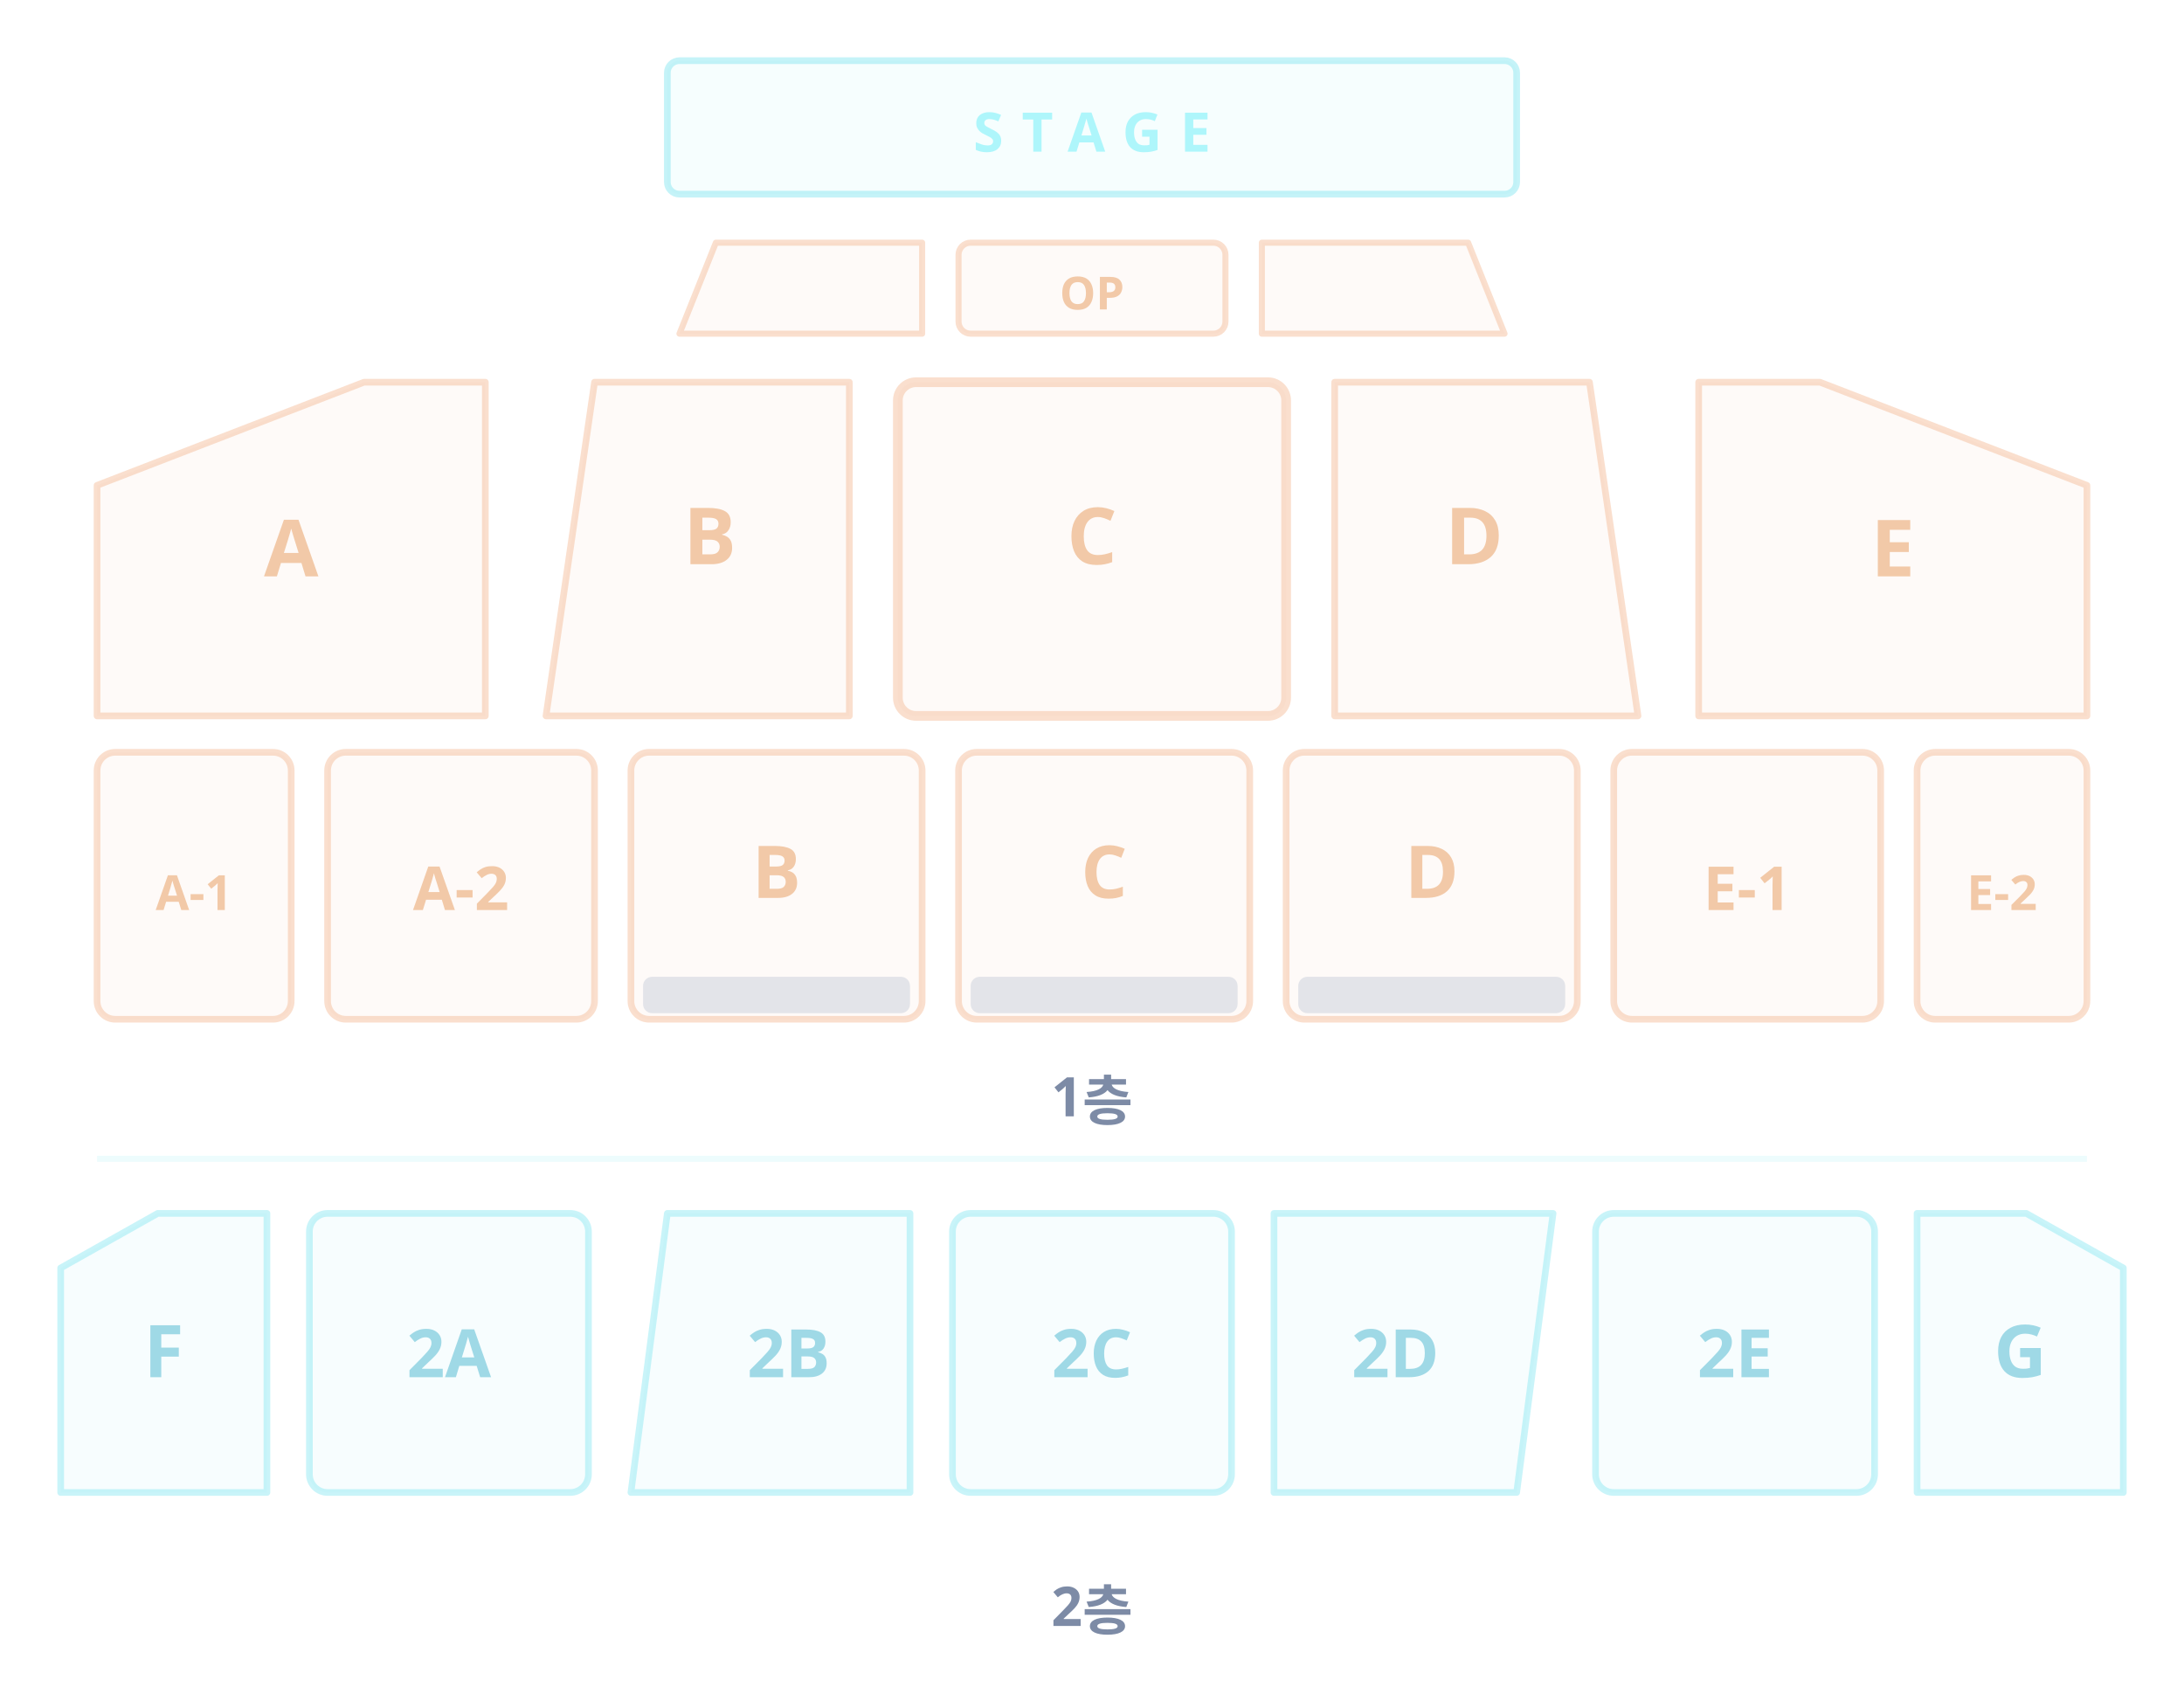
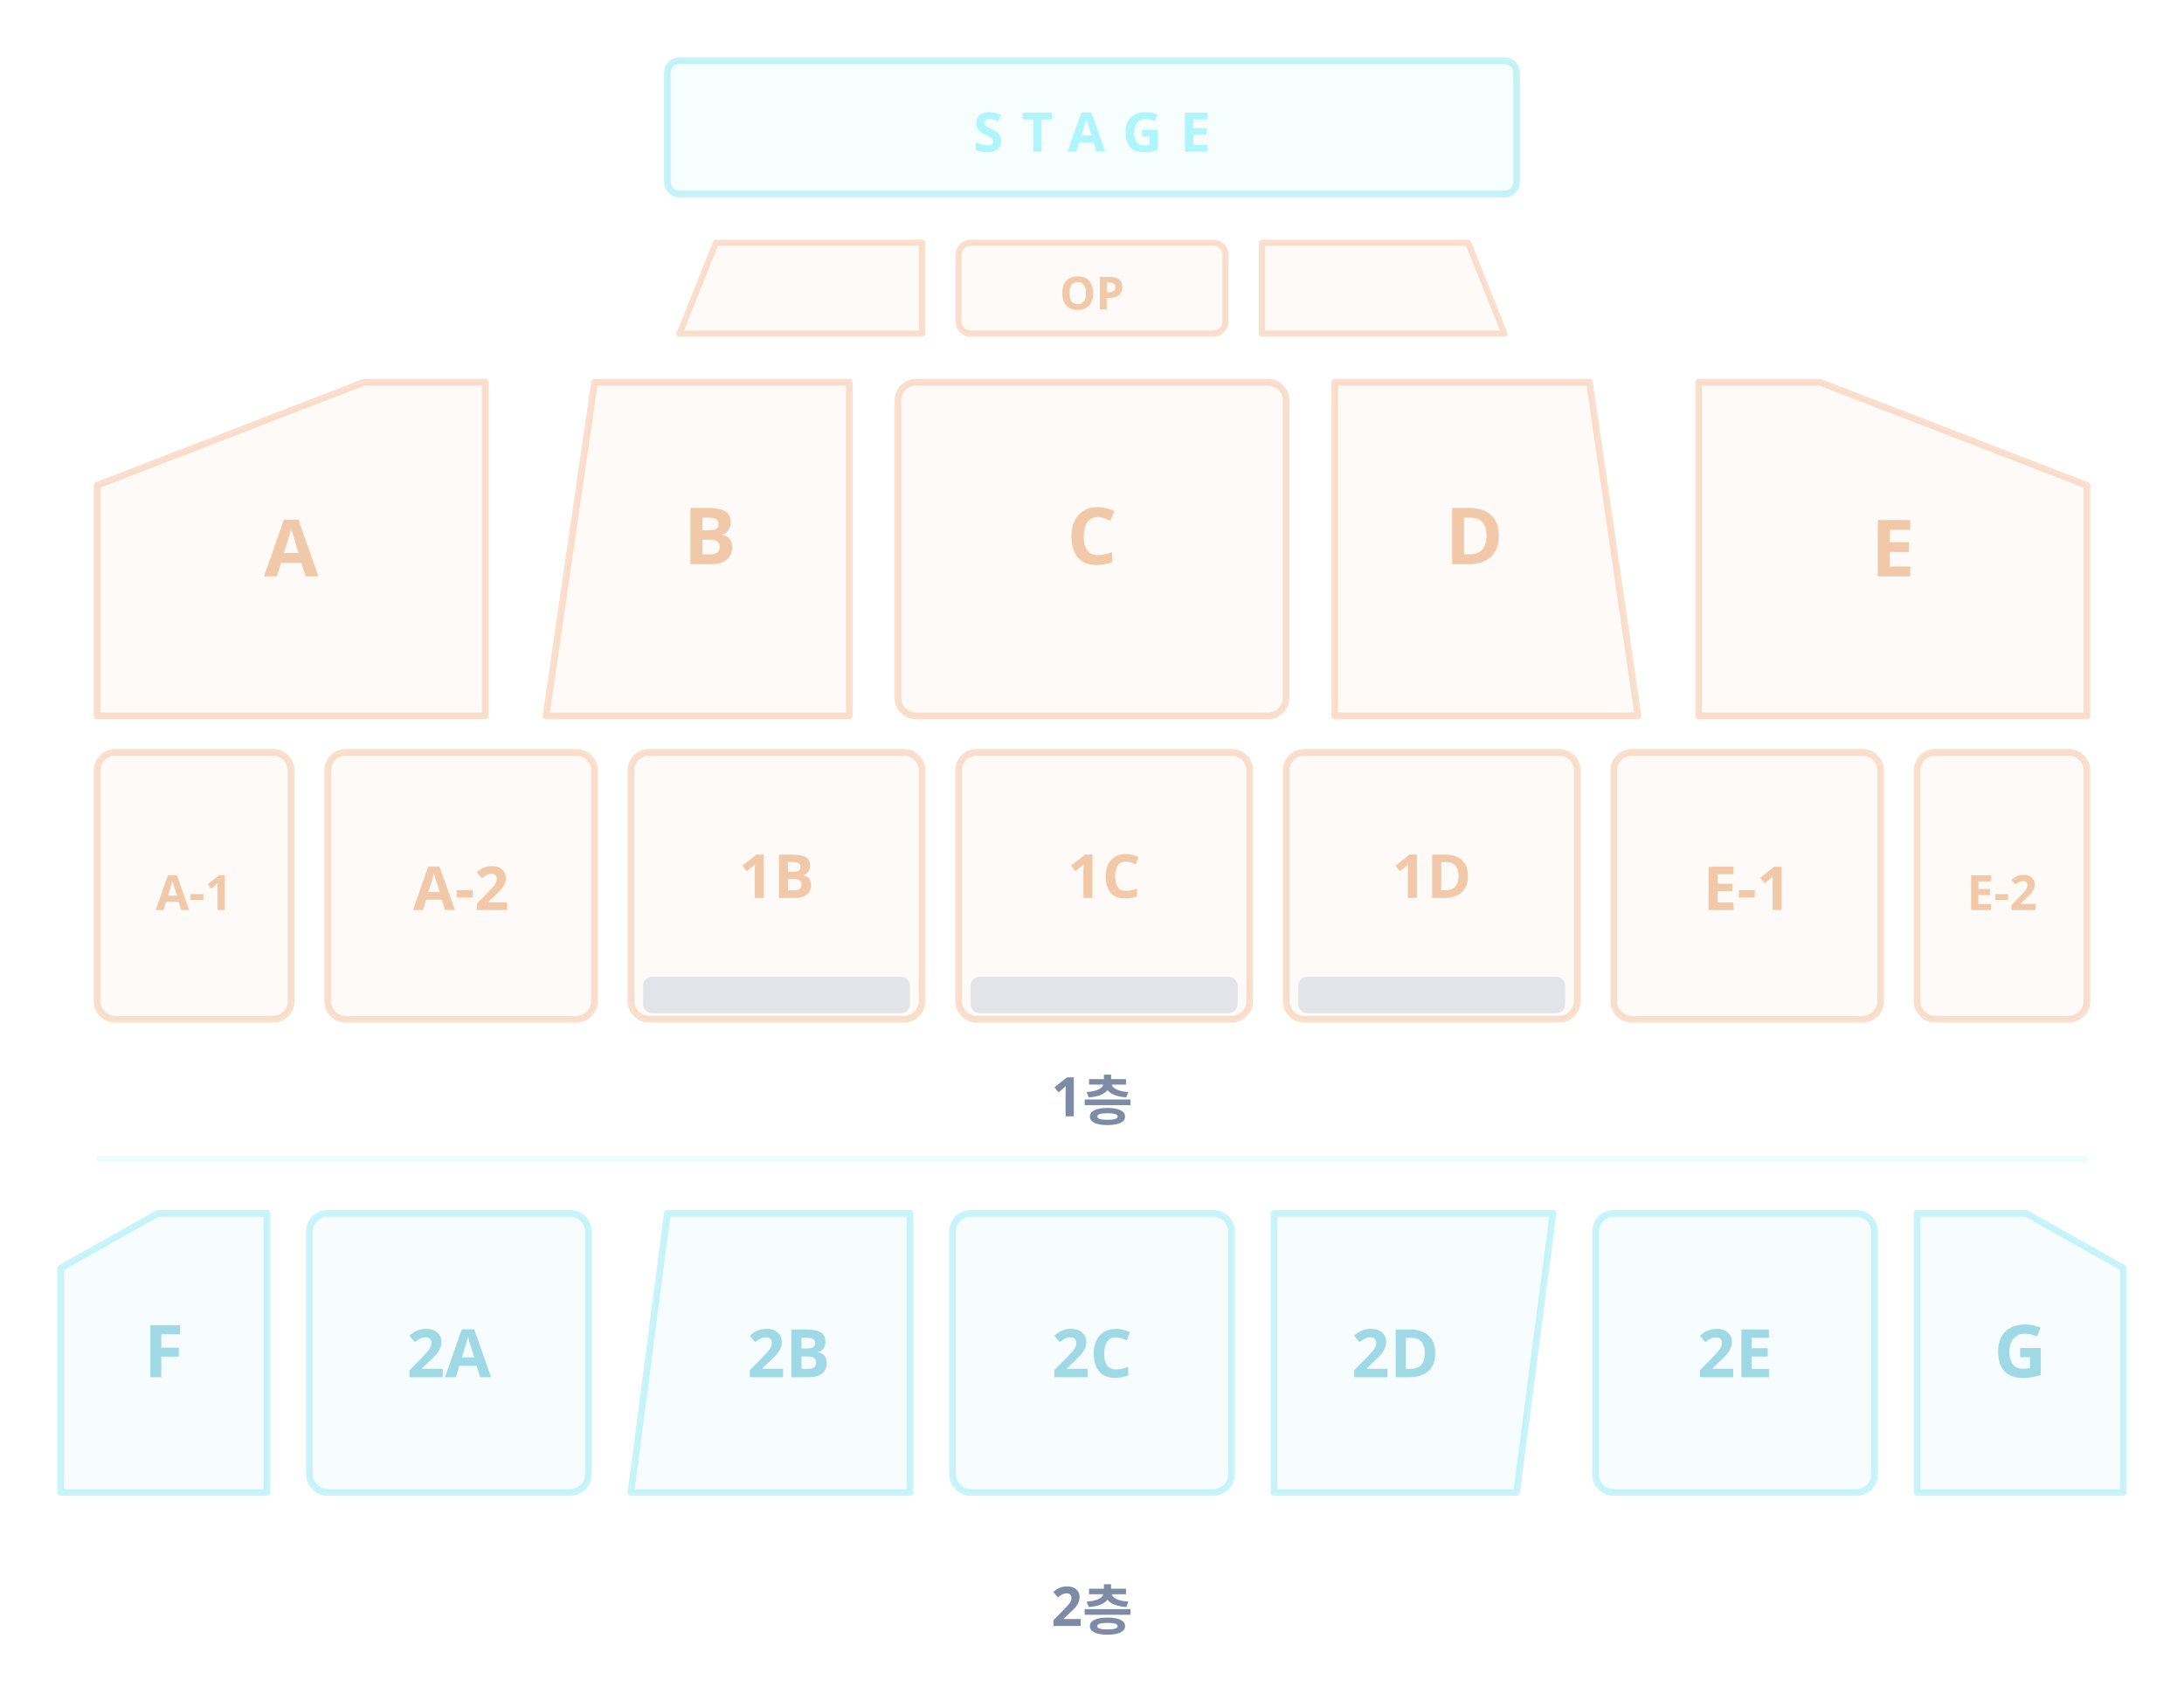
<svg viewBox="0 0 360 278" width="100%" style="display:block">
  <defs>
    <filter id="glowB" x="-60%" y="-60%" width="220%" height="220%">
      <feGaussianBlur stdDeviation="2.4" result="b" />
      <feMerge>
        <feMergeNode in="b" />
        <feMergeNode in="SourceGraphic" />
      </feMerge>
    </filter>
  </defs>
  <rect x="110" y="10" width="140" height="22" rx="2" fill="rgba(127,230,240,0.07)" stroke="rgba(127,230,240,0.45)" stroke-width="1.1" />
  <text x="180" y="25" text-anchor="middle" font-size="9" letter-spacing="3" fill="#aef6fb" font-family="'Space Grotesk',sans-serif" font-weight="700">STAGE</text>
  <path d="M112 55 L118 40 L152 40 L152 55 Z" fill="rgba(242,180,138,0.06)" stroke="rgba(242,180,138,0.42)" stroke-width="1" stroke-linejoin="round" />
  <rect x="158" y="40" width="44" height="15" rx="2" fill="rgba(242,180,138,0.06)" stroke="rgba(242,180,138,0.42)" stroke-width="1" />
  <text x="180" y="51" text-anchor="middle" font-size="7.5" font-weight="700" fill="#f2c9a8" font-family="'Space Grotesk',sans-serif">OP</text>
  <path d="M208 40 L242 40 L248 55 L208 55 Z" fill="rgba(242,180,138,0.06)" stroke="rgba(242,180,138,0.42)" stroke-width="1" stroke-linejoin="round" />
  <path d="M16 118 L16 80 L60 63 L80 63 L80 118 Z" fill="rgba(242,180,138,0.06)" stroke="rgba(242,180,138,0.42)" stroke-width="1.1" stroke-linejoin="round" />
  <text x="48" y="95" text-anchor="middle" font-size="13" font-weight="700" fill="#f2c9a8" font-family="'Space Grotesk',sans-serif">A</text>
  <path d="M90 118 L98 63 L140 63 L140 118 Z" fill="rgba(242,180,138,0.06)" stroke="rgba(242,180,138,0.42)" stroke-width="1.1" stroke-linejoin="round" />
  <text x="117" y="93" text-anchor="middle" font-size="13" font-weight="700" fill="#f2c9a8" font-family="'Space Grotesk',sans-serif">B</text>
-   <rect x="148" y="63" width="64" height="55" rx="3" fill="rgba(242,180,138,0.06)" stroke="rgba(242,180,138,0.42)" stroke-width="1.6" />
+   <rect x="148" y="63" width="64" height="55" rx="3" fill="rgba(242,180,138,0.06)" stroke="rgba(242,180,138,0.42)" stroke-width="1.1" />
  <text x="180" y="93" text-anchor="middle" font-size="13" font-weight="700" fill="#f2c9a8" font-family="'Space Grotesk',sans-serif">C</text>
  <path d="M220 63 L262 63 L270 118 L220 118 Z" fill="rgba(242,180,138,0.06)" stroke="rgba(242,180,138,0.42)" stroke-width="1.1" stroke-linejoin="round" />
  <text x="243" y="93" text-anchor="middle" font-size="13" font-weight="700" fill="#f2c9a8" font-family="'Space Grotesk',sans-serif">D</text>
  <path d="M280 63 L300 63 L344 80 L344 118 L280 118 Z" fill="rgba(242,180,138,0.06)" stroke="rgba(242,180,138,0.42)" stroke-width="1.1" stroke-linejoin="round" />
  <text x="312" y="95" text-anchor="middle" font-size="13" font-weight="700" fill="#f2c9a8" font-family="'Space Grotesk',sans-serif">E</text>
  <rect x="16" y="124" width="32" height="44" rx="3" fill="rgba(242,180,138,0.06)" stroke="rgba(242,180,138,0.42)" stroke-width="1.1" />
  <text x="32" y="150" text-anchor="middle" font-size="8" font-weight="700" fill="#f2c9a8" font-family="'Space Grotesk',sans-serif">A-1</text>
  <rect x="54" y="124" width="44" height="44" rx="3" fill="rgba(242,180,138,0.06)" stroke="rgba(242,180,138,0.42)" stroke-width="1.1" />
  <text x="76" y="150" text-anchor="middle" font-size="10" font-weight="700" fill="#f2c9a8" font-family="'Space Grotesk',sans-serif">A-2</text>
  <rect x="104" y="124" width="48" height="44" rx="3" fill="rgba(242,180,138,0.06)" stroke="rgba(242,180,138,0.42)" stroke-width="1.1" />
  <rect x="106" y="161" width="44" height="6" rx="1.5" fill="rgba(165,176,196,0.3)" />
-   <text x="128" y="148" text-anchor="middle" font-size="12" font-weight="700" fill="#f2c9a8" font-family="'Space Grotesk',sans-serif">B</text>
+   <text x="128" y="148" text-anchor="middle" font-size="10" font-weight="700" fill="#f2c9a8" font-family="'Space Grotesk',sans-serif">1B</text>
  <rect x="158" y="124" width="48" height="44" rx="3" fill="rgba(242,180,138,0.06)" stroke="rgba(242,180,138,0.42)" stroke-width="1.1" />
  <rect x="160" y="161" width="44" height="6" rx="1.5" fill="rgba(165,176,196,0.3)" />
-   <text x="182" y="148" text-anchor="middle" font-size="12" font-weight="700" fill="#f2c9a8" font-family="'Space Grotesk',sans-serif">C</text>
+   <text x="182" y="148" text-anchor="middle" font-size="10" font-weight="700" fill="#f2c9a8" font-family="'Space Grotesk',sans-serif">1C</text>
  <rect x="212" y="124" width="48" height="44" rx="3" fill="rgba(242,180,138,0.06)" stroke="rgba(242,180,138,0.42)" stroke-width="1.1" />
  <rect x="214" y="161" width="44" height="6" rx="1.5" fill="rgba(165,176,196,0.3)" />
-   <text x="236" y="148" text-anchor="middle" font-size="12" font-weight="700" fill="#f2c9a8" font-family="'Space Grotesk',sans-serif">D</text>
+   <text x="236" y="148" text-anchor="middle" font-size="10" font-weight="700" fill="#f2c9a8" font-family="'Space Grotesk',sans-serif">1D</text>
  <rect x="266" y="124" width="44" height="44" rx="3" fill="rgba(242,180,138,0.06)" stroke="rgba(242,180,138,0.42)" stroke-width="1.1" />
  <text x="288" y="150" text-anchor="middle" font-size="10" font-weight="700" fill="#f2c9a8" font-family="'Space Grotesk',sans-serif">E-1</text>
  <rect x="316" y="124" width="28" height="44" rx="3" fill="rgba(242,180,138,0.06)" stroke="rgba(242,180,138,0.42)" stroke-width="1.1" />
  <text x="330" y="150" text-anchor="middle" font-size="8" font-weight="700" fill="#f2c9a8" font-family="'Space Grotesk',sans-serif">E-2</text>
  <text x="180" y="184" text-anchor="middle" font-size="9" fill="#7d8ba6" font-family="'Pretendard',sans-serif" font-weight="600">1층</text>
  <line x1="16" y1="191" x2="344" y2="191" stroke="rgba(143,233,240,0.16)" stroke-width="1" />
  <path d="M10 246 L10 209 L26 200 L44 200 L44 246 Z" fill="rgba(127,230,240,0.06)" stroke="rgba(127,230,240,0.42)" stroke-width="1.1" stroke-linejoin="round" />
  <text x="27" y="227" text-anchor="middle" font-size="12" font-weight="700" fill="#9fd9e6" font-family="'Space Grotesk',sans-serif">F</text>
  <rect x="51" y="200" width="46" height="46" rx="3" fill="rgba(127,230,240,0.06)" stroke="rgba(127,230,240,0.42)" stroke-width="1.1" />
  <text x="74" y="227" text-anchor="middle" font-size="11" font-weight="700" fill="#9fd9e6" font-family="'Space Grotesk',sans-serif">2A</text>
  <path d="M110 200 L150 200 L150 246 L104 246 Z" fill="rgba(127,230,240,0.06)" stroke="rgba(127,230,240,0.42)" stroke-width="1.1" stroke-linejoin="round" />
  <text x="130" y="227" text-anchor="middle" font-size="11" font-weight="700" fill="#9fd9e6" font-family="'Space Grotesk',sans-serif">2B</text>
  <rect x="157" y="200" width="46" height="46" rx="3" fill="rgba(127,230,240,0.06)" stroke="rgba(127,230,240,0.42)" stroke-width="1.1" />
  <text x="180" y="227" text-anchor="middle" font-size="11" font-weight="700" fill="#9fd9e6" font-family="'Space Grotesk',sans-serif">2C</text>
  <path d="M210 200 L256 200 L250 246 L210 246 Z" fill="rgba(127,230,240,0.06)" stroke="rgba(127,230,240,0.42)" stroke-width="1.1" stroke-linejoin="round" />
  <text x="230" y="227" text-anchor="middle" font-size="11" font-weight="700" fill="#9fd9e6" font-family="'Space Grotesk',sans-serif">2D</text>
  <rect x="263" y="200" width="46" height="46" rx="3" fill="rgba(127,230,240,0.06)" stroke="rgba(127,230,240,0.42)" stroke-width="1.1" />
  <text x="286" y="227" text-anchor="middle" font-size="11" font-weight="700" fill="#9fd9e6" font-family="'Space Grotesk',sans-serif">2E</text>
  <path d="M316 200 L334 200 L350 209 L350 246 L316 246 Z" fill="rgba(127,230,240,0.06)" stroke="rgba(127,230,240,0.42)" stroke-width="1.1" stroke-linejoin="round" />
  <text x="333" y="227" text-anchor="middle" font-size="12" font-weight="700" fill="#9fd9e6" font-family="'Space Grotesk',sans-serif">G</text>
  <text x="180" y="268" text-anchor="middle" font-size="9" fill="#7d8ba6" font-family="'Pretendard',sans-serif" font-weight="600">2층</text>
</svg>
